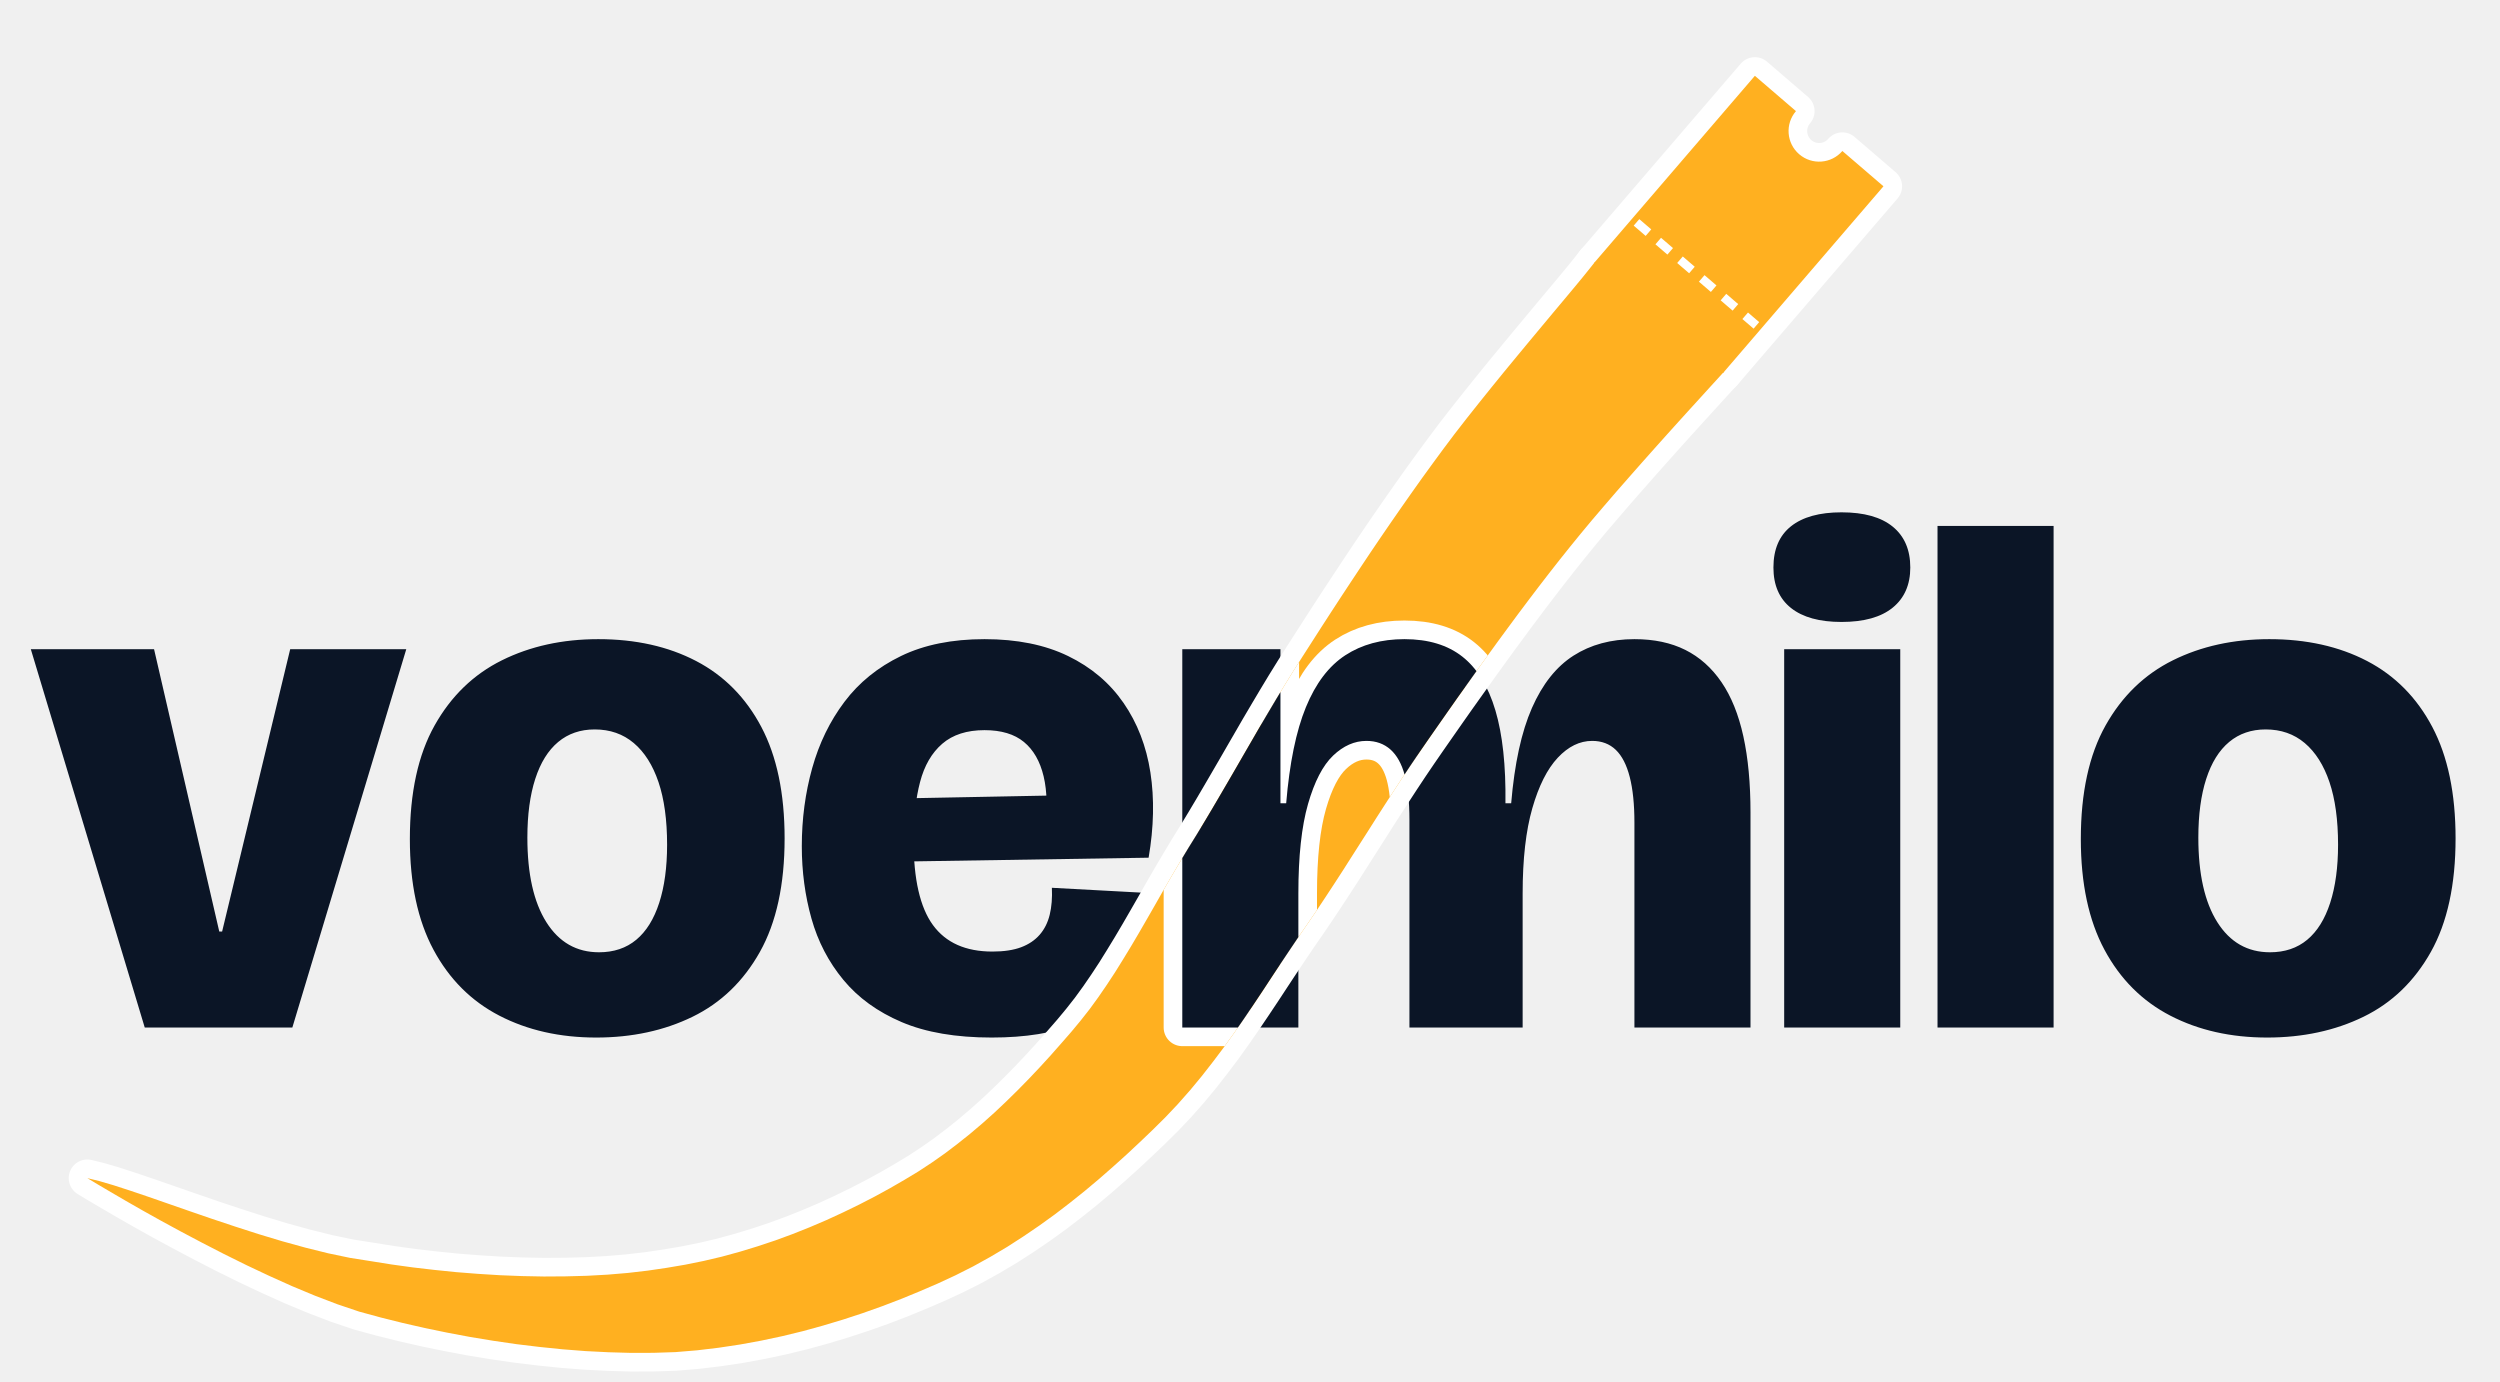
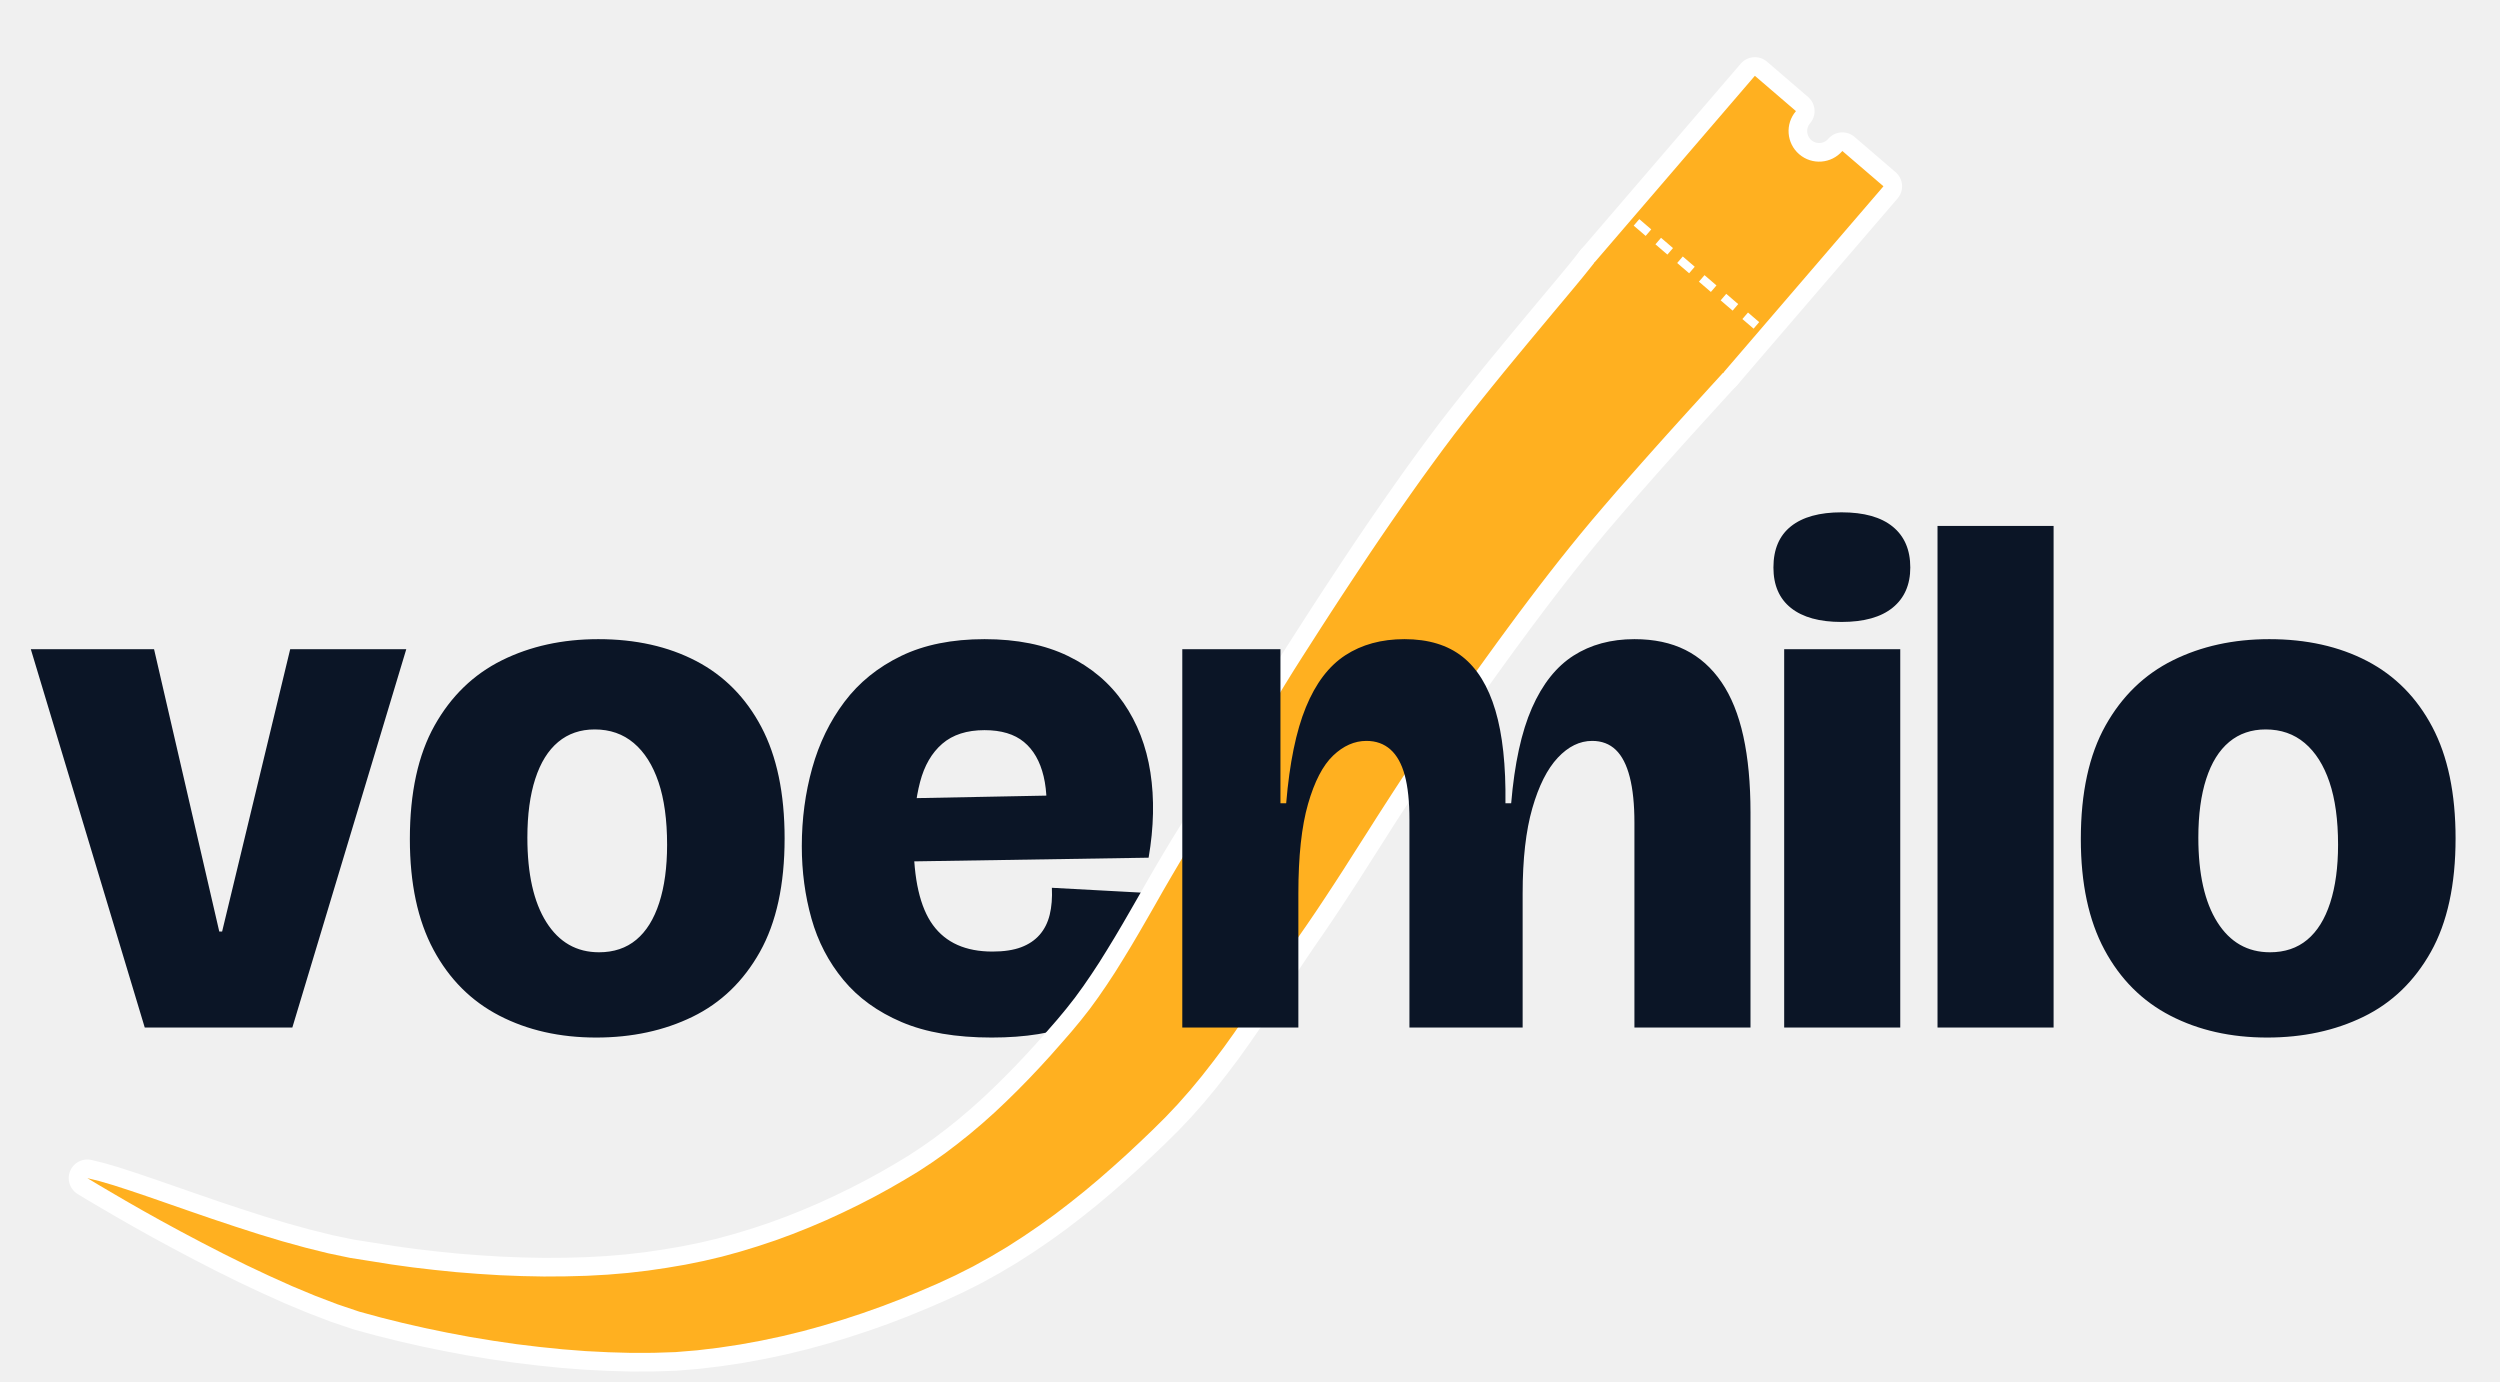
<svg xmlns="http://www.w3.org/2000/svg" viewBox="-40 -1434 3489 1928">
-   <defs>
-     <clipPath id="voo">
-       <path d="M 81.9 210.2 L 96.5 219.0 L 114.5 229.6 L 135.4 241.8 L 159.0 255.3 L 184.8 269.7 L 212.6 284.8 L 241.9 300.3 L 272.4 316.0 L 303.7 331.5 L 335.5 346.5 L 367.5 360.9 L 399.4 374.2 L 430.8 386.2 L 461.3 396.5 L 491.4 404.7 L 521.9 412.3 L 552.9 419.4 L 584.4 425.9 L 616.3 431.9 L 648.5 437.2 L 680.7 441.9 L 713.0 445.8 L 745.3 449.1 L 777.4 451.6 L 809.3 453.2 L 840.9 454.1 L 872.0 454.0 L 902.7 453.0 L 932.9 450.5 L 963.0 446.9 L 992.8 442.4 L 1022.3 437.0 L 1051.5 430.8 L 1080.3 423.8 L 1108.6 416.0 L 1136.6 407.6 L 1164.0 398.6 L 1191.0 389.0 L 1217.4 378.9 L 1243.2 368.3 L 1268.5 357.4 L 1293.3 345.9 L 1317.9 333.5 L 1342.1 320.1 L 1365.7 306.1 L 1388.5 291.4 L 1410.8 276.2 L 1432.4 260.6 L 1453.4 244.5 L 1473.9 228.1 L 1493.8 211.4 L 1513.1 194.5 L 1532.0 177.5 L 1550.3 160.4 L 1568.2 143.3 L 1586.0 125.7 L 1603.7 107.0 L 1621.0 87.4 L 1637.3 67.7 L 1652.9 47.7 L 1667.9 27.8 L 1682.2 7.8 L 1695.9 -12.0 L 1709.2 -31.7 L 1722.2 -51.2 L 1734.8 -70.4 L 1747.2 -89.2 L 1759.5 -107.6 L 1771.6 -125.6 L 1784.0 -143.5 L 1796.8 -162.3 L 1809.5 -181.4 L 1821.9 -200.3 L 1834.1 -219.1 L 1846.0 -237.8 L 1857.8 -256.3 L 1869.5 -274.6 L 1881.1 -292.9 L 1892.8 -311.1 L 1904.5 -329.2 L 1916.3 -347.3 L 1928.3 -365.4 L 1940.5 -383.4 L 1953.2 -401.8 L 1966.3 -420.6 L 1979.8 -439.9 L 1993.5 -459.4 L 2007.4 -478.9 L 2021.4 -498.6 L 2035.6 -518.3 L 2049.8 -537.9 L 2064.2 -557.5 L 2078.6 -577.0 L 2093.1 -596.3 L 2107.6 -615.4 L 2122.1 -634.2 L 2136.6 -652.7 L 2151.0 -670.7 L 2165.8 -688.9 L 2181.6 -707.9 L 2198.4 -727.6 L 2215.8 -747.8 L 2233.5 -768.0 L 2251.3 -788.2 L 2268.9 -808.0 L 2286.0 -827.1 L 2302.5 -845.4 L 2318.0 -862.5 L 2332.4 -878.3 L 2345.4 -892.6 L 2356.8 -905.1 L 2366.1 -915.3 L 2186.2 -1068.8 L 2178.1 -1058.6 L 2168.1 -1046.2 L 2156.1 -1031.7 L 2142.5 -1015.4 L 2127.5 -997.5 L 2111.5 -978.3 L 2094.6 -958.0 L 2077.2 -937.0 L 2059.4 -915.4 L 2041.6 -893.5 L 2024.0 -871.6 L 2006.7 -849.8 L 1990.0 -828.3 L 1974.3 -807.4 L 1959.4 -787.1 L 1944.6 -766.7 L 1929.9 -746.0 L 1915.3 -725.2 L 1900.8 -704.3 L 1886.4 -683.3 L 1872.2 -662.3 L 1858.2 -641.3 L 1844.3 -620.3 L 1830.6 -599.5 L 1817.1 -578.8 L 1803.9 -558.4 L 1790.9 -538.1 L 1778.0 -518.0 L 1765.2 -497.8 L 1752.7 -477.6 L 1740.7 -457.7 L 1729.0 -438.0 L 1717.5 -418.5 L 1706.4 -399.3 L 1695.4 -380.3 L 1684.5 -361.4 L 1673.7 -342.8 L 1662.9 -324.3 L 1652.1 -305.9 L 1641.2 -287.6 L 1630.2 -269.4 L 1618.6 -250.7 L 1606.6 -230.8 L 1594.7 -210.6 L 1583.1 -190.6 L 1571.8 -170.7 L 1560.6 -151.2 L 1549.5 -132.0 L 1538.4 -113.2 L 1527.2 -94.8 L 1516.0 -76.8 L 1504.5 -59.3 L 1492.9 -42.4 L 1480.9 -25.9 L 1468.5 -10.1 L 1455.4 5.7 L 1441.1 22.1 L 1426.3 38.9 L 1411.1 55.5 L 1395.7 71.8 L 1380.0 87.8 L 1364.0 103.5 L 1347.7 118.9 L 1331.0 133.8 L 1313.9 148.3 L 1296.5 162.2 L 1278.7 175.7 L 1260.5 188.5 L 1241.8 200.8 L 1222.4 212.5 L 1202.0 224.3 L 1180.8 235.9 L 1158.9 247.2 L 1136.5 258.1 L 1113.5 268.7 L 1090.1 278.7 L 1066.3 288.2 L 1042.1 297.1 L 1017.5 305.3 L 992.6 312.9 L 967.4 319.8 L 941.9 325.8 L 916.3 331.0 L 890.4 335.4 L 863.9 339.3 L 836.4 342.5 L 808.0 344.9 L 778.9 346.5 L 749.2 347.3 L 719.1 347.5 L 688.6 346.9 L 658.0 345.7 L 627.3 343.8 L 596.7 341.4 L 566.3 338.3 L 536.2 334.8 L 506.5 330.7 L 477.7 326.1 L 448.6 321.5 L 418.0 315.1 L 386.2 307.2 L 353.6 298.2 L 320.8 288.3 L 288.2 277.8 L 256.1 267.1 L 225.0 256.4 L 195.4 246.1 L 167.5 236.4 L 141.8 227.7 L 118.7 220.2 L 98.6 214.3 L 81.9 210.2 Z" />
-       <path d="M -2 -118.3 L 341.6 -118.3 L 341.6 -42.7 A 42.7 42.7 0 0 0 341.6 42.7 L 341.6 118.3 L -2 118.3 Z" transform="translate(2276.2 -992.0) rotate(-49.33)" />
-     </clipPath>
-   </defs>
-   <path d="M162.0 0 3.0 -528H175.0L266.0 -134H270.0L365.0 -528H527.0L368.0 0ZM792.0 14Q716.0 14 657.0 -16.5Q598.0 -47 565.0 -108.5Q532.0 -170 532.0 -263Q532.0 -360 566.5 -421.5Q601.0 -483 660.5 -512.5Q720.0 -542 795.0 -542Q873.0 -542 931.5 -511.5Q990.0 -481 1022.5 -419.5Q1055.0 -358 1055.0 -264Q1055.0 -167 1020.5 -105.5Q986.0 -44 926.5 -15.0Q867.0 14 792.0 14ZM796.0 -105Q827.0 -105 848.0 -122.5Q869.0 -140 880.0 -174.0Q891.0 -208 891.0 -255Q891.0 -307 879.0 -342.5Q867.0 -378 844.5 -397.0Q822.0 -416 790.0 -416Q760.0 -416 739.0 -398.5Q718.0 -381 707.0 -347.0Q696.0 -313 696.0 -265Q696.0 -189 722.5 -147.0Q749.0 -105 796.0 -105ZM1344.0 14Q1269.0 14 1218.5 -7.5Q1168.0 -29 1137.0 -66.5Q1106.0 -104 1092.5 -152.0Q1079.0 -200 1079.0 -253Q1079.0 -310 1093.5 -362.0Q1108.0 -414 1138.5 -454.5Q1169.0 -495 1217.5 -518.5Q1266.0 -542 1334.0 -542Q1402.0 -542 1450.5 -518.5Q1499.0 -495 1528.0 -453.0Q1557.0 -411 1565.5 -356.0Q1574.0 -301 1563.0 -237L1180.0 -231V-319L1439.0 -324L1418.0 -273Q1424.0 -319 1416.5 -350.5Q1409.0 -382 1389.0 -398.5Q1369.0 -415 1334.0 -415Q1297.0 -415 1275.0 -396.0Q1253.0 -377 1244.0 -342.5Q1235.0 -308 1235.0 -261Q1235.0 -180 1262.0 -143.0Q1289.0 -106 1345.0 -106Q1369.0 -106 1385.0 -112.0Q1401.0 -118 1411.0 -129.5Q1421.0 -141 1425.0 -157.5Q1429.0 -174 1428.0 -195L1576.0 -187Q1579.0 -154 1569.5 -119.0Q1560.0 -84 1534.0 -54.0Q1508.0 -24 1461.5 -5.0Q1415.0 14 1344.0 14ZM2450.0 0V-528H2612.0V0ZM2530.0 -566Q2484.0 -566 2459.5 -585.5Q2435.0 -605 2435.0 -642Q2435.0 -680 2459.5 -699.5Q2484.0 -719 2530.0 -719Q2577.0 -719 2601.5 -699.0Q2626.0 -679 2626.0 -642Q2626.0 -606 2601.5 -586.0Q2577.0 -566 2530.0 -566ZM2664.0 0V-700H2826.0V0ZM3124.0 14Q3048.0 14 2989.0 -16.5Q2930.0 -47 2897.0 -108.5Q2864.0 -170 2864.0 -263Q2864.0 -360 2898.5 -421.5Q2933.0 -483 2992.5 -512.5Q3052.0 -542 3127.0 -542Q3205.0 -542 3263.5 -511.5Q3322.0 -481 3354.5 -419.5Q3387.0 -358 3387.0 -264Q3387.0 -167 3352.5 -105.5Q3318.0 -44 3258.5 -15.0Q3199.0 14 3124.0 14ZM3128.0 -105Q3159.0 -105 3180.0 -122.5Q3201.0 -140 3212.0 -174.0Q3223.0 -208 3223.0 -255Q3223.0 -307 3211.0 -342.5Q3199.0 -378 3176.5 -397.0Q3154.0 -416 3122.0 -416Q3092.0 -416 3071.0 -398.5Q3050.0 -381 3039.0 -347.0Q3028.0 -313 3028.0 -265Q3028.0 -189 3054.5 -147.0Q3081.0 -105 3128.0 -105ZM1610.0 0V-293V-528H1747.0V-313H1755.0Q1762.0 -397 1782.5 -447.0Q1803.0 -497 1837.5 -519.5Q1872.0 -542 1920.0 -542Q1970.0 -542 2001.0 -517.5Q2032.0 -493 2047.0 -442.5Q2062.0 -392 2061.0 -313H2069.0Q2076.0 -396 2098.0 -446.0Q2120.0 -496 2156.0 -519.0Q2192.0 -542 2241.0 -542Q2282.0 -542 2312.0 -527.0Q2342.0 -512 2362.5 -482.0Q2383.0 -452 2393.0 -406.5Q2403.0 -361 2403.0 -300V0H2241.0V-286Q2241.0 -324 2234.5 -349.5Q2228.0 -375 2215.0 -387.5Q2202.0 -400 2182.0 -400Q2156.0 -400 2134.0 -376.5Q2112.0 -353 2098.5 -306.0Q2085.0 -259 2085.0 -187V0H1927.0V-290Q1927.0 -328 1920.5 -352.0Q1914.0 -376 1900.5 -388.0Q1887.0 -400 1867.0 -400Q1842.0 -400 1820.5 -379.5Q1799.0 -359 1785.5 -312.0Q1772.0 -265 1772.0 -187V0Z" fill="#0b1526" />
+   <path d="M162.0 0 3.0 -528H175.0L266.0 -134H270.0L365.0 -528H527.0L368.0 0ZM792.0 14Q716.0 14 657.0 -16.5Q598.0 -47 565.0 -108.5Q532.0 -170 532.0 -263Q532.0 -360 566.5 -421.5Q601.0 -483 660.5 -512.5Q720.0 -542 795.0 -542Q873.0 -542 931.5 -511.5Q990.0 -481 1022.5 -419.5Q1055.0 -358 1055.0 -264Q1055.0 -167 1020.5 -105.5Q986.0 -44 926.5 -15.0Q867.0 14 792.0 14ZM796.0 -105Q827.0 -105 848.0 -122.5Q869.0 -140 880.0 -174.0Q891.0 -208 891.0 -255Q891.0 -307 879.0 -342.5Q867.0 -378 844.5 -397.0Q822.0 -416 790.0 -416Q760.0 -416 739.0 -398.5Q718.0 -381 707.0 -347.0Q696.0 -313 696.0 -265Q696.0 -189 722.5 -147.0Q749.0 -105 796.0 -105ZM1344.0 14Q1269.0 14 1218.5 -7.5Q1168.0 -29 1137.0 -66.5Q1106.0 -104 1092.5 -152.0Q1079.0 -200 1079.0 -253Q1079.0 -310 1093.5 -362.0Q1108.0 -414 1138.5 -454.5Q1169.0 -495 1217.5 -518.5Q1266.0 -542 1334.0 -542Q1402.0 -542 1450.5 -518.5Q1499.0 -495 1528.0 -453.0Q1557.0 -411 1565.5 -356.0Q1574.0 -301 1563.0 -237L1180.0 -231V-319L1439.0 -324L1418.0 -273Q1424.0 -319 1416.5 -350.5Q1409.0 -382 1389.0 -398.5Q1369.0 -415 1334.0 -415Q1297.0 -415 1275.0 -396.0Q1253.0 -377 1244.0 -342.5Q1235.0 -308 1235.0 -261Q1235.0 -180 1262.0 -143.0Q1289.0 -106 1345.0 -106Q1369.0 -106 1385.0 -112.0Q1401.0 -118 1411.0 -129.5Q1421.0 -141 1425.0 -157.5Q1429.0 -174 1428.0 -195L1576.0 -187Q1579.0 -154 1569.5 -119.0Q1560.0 -84 1534.0 -54.0Q1508.0 -24 1461.5 -5.0Q1415.0 14 1344.0 14ZM2450.0 0V-528H2612.0V0ZM2530.0 -566Q2484.0 -566 2459.5 -585.5Q2435.0 -605 2435.0 -642Q2435.0 -680 2459.5 -699.5Q2484.0 -719 2530.0 -719Q2577.0 -719 2601.5 -699.0Q2626.0 -679 2626.0 -642Q2626.0 -606 2601.5 -586.0Q2577.0 -566 2530.0 -566ZM2664.0 0V-700H2826.0V0ZM3124.0 14Q3048.0 14 2989.0 -16.5Q2930.0 -47 2897.0 -108.5Q2864.0 -170 2864.0 -263Q2864.0 -360 2898.5 -421.5Q2933.0 -483 2992.5 -512.5Q3052.0 -542 3127.0 -542Q3205.0 -542 3263.5 -511.5Q3322.0 -481 3354.5 -419.5Q3387.0 -358 3387.0 -264Q3387.0 -167 3352.5 -105.5Q3318.0 -44 3258.5 -15.0Q3199.0 14 3124.0 14ZM3128.0 -105Q3159.0 -105 3180.0 -122.5Q3201.0 -140 3212.0 -174.0Q3223.0 -208 3223.0 -255Q3223.0 -307 3211.0 -342.5Q3199.0 -378 3176.5 -397.0Q3154.0 -416 3122.0 -416Q3092.0 -416 3071.0 -398.5Q3050.0 -381 3039.0 -347.0Q3028.0 -313 3028.0 -265Q3028.0 -189 3054.5 -147.0Q3081.0 -105 3128.0 -105Z" fill="#0b1526" />
  <path d="M 81.9 210.2 L 96.5 219.0 L 114.5 229.6 L 135.4 241.8 L 159.0 255.3 L 184.8 269.7 L 212.6 284.8 L 241.9 300.3 L 272.4 316.0 L 303.7 331.5 L 335.5 346.5 L 367.5 360.9 L 399.4 374.2 L 430.8 386.2 L 461.3 396.5 L 491.4 404.7 L 521.9 412.3 L 552.9 419.4 L 584.4 425.9 L 616.3 431.9 L 648.5 437.2 L 680.7 441.9 L 713.0 445.8 L 745.3 449.1 L 777.4 451.6 L 809.3 453.2 L 840.9 454.1 L 872.0 454.0 L 902.7 453.0 L 932.9 450.5 L 963.0 446.9 L 992.8 442.4 L 1022.3 437.0 L 1051.5 430.8 L 1080.3 423.8 L 1108.6 416.0 L 1136.6 407.6 L 1164.0 398.6 L 1191.0 389.0 L 1217.4 378.9 L 1243.2 368.3 L 1268.5 357.4 L 1293.3 345.9 L 1317.9 333.5 L 1342.1 320.1 L 1365.7 306.1 L 1388.5 291.4 L 1410.8 276.2 L 1432.4 260.6 L 1453.4 244.5 L 1473.9 228.1 L 1493.8 211.4 L 1513.1 194.5 L 1532.0 177.5 L 1550.3 160.4 L 1568.2 143.3 L 1586.0 125.7 L 1603.7 107.0 L 1621.0 87.4 L 1637.3 67.7 L 1652.9 47.7 L 1667.9 27.8 L 1682.2 7.8 L 1695.9 -12.0 L 1709.2 -31.7 L 1722.2 -51.2 L 1734.8 -70.4 L 1747.2 -89.2 L 1759.5 -107.6 L 1771.6 -125.6 L 1784.0 -143.5 L 1796.8 -162.3 L 1809.5 -181.4 L 1821.9 -200.3 L 1834.1 -219.1 L 1846.0 -237.8 L 1857.8 -256.3 L 1869.5 -274.6 L 1881.1 -292.9 L 1892.8 -311.1 L 1904.5 -329.2 L 1916.3 -347.3 L 1928.3 -365.4 L 1940.5 -383.4 L 1953.2 -401.8 L 1966.3 -420.6 L 1979.8 -439.9 L 1993.5 -459.4 L 2007.4 -478.9 L 2021.4 -498.6 L 2035.6 -518.3 L 2049.8 -537.9 L 2064.2 -557.5 L 2078.6 -577.0 L 2093.1 -596.3 L 2107.6 -615.4 L 2122.1 -634.2 L 2136.6 -652.7 L 2151.0 -670.7 L 2165.8 -688.9 L 2181.6 -707.9 L 2198.4 -727.6 L 2215.8 -747.8 L 2233.5 -768.0 L 2251.3 -788.2 L 2268.9 -808.0 L 2286.0 -827.1 L 2302.5 -845.4 L 2318.0 -862.5 L 2332.4 -878.3 L 2345.4 -892.6 L 2356.8 -905.1 L 2366.1 -915.3 L 2186.2 -1068.8 L 2178.1 -1058.6 L 2168.1 -1046.2 L 2156.1 -1031.7 L 2142.5 -1015.4 L 2127.5 -997.5 L 2111.5 -978.3 L 2094.6 -958.0 L 2077.2 -937.0 L 2059.4 -915.4 L 2041.6 -893.5 L 2024.0 -871.6 L 2006.7 -849.8 L 1990.0 -828.3 L 1974.3 -807.4 L 1959.4 -787.1 L 1944.6 -766.7 L 1929.9 -746.0 L 1915.3 -725.2 L 1900.8 -704.3 L 1886.4 -683.3 L 1872.2 -662.3 L 1858.2 -641.3 L 1844.3 -620.3 L 1830.6 -599.5 L 1817.1 -578.8 L 1803.9 -558.4 L 1790.9 -538.1 L 1778.0 -518.0 L 1765.2 -497.8 L 1752.7 -477.6 L 1740.7 -457.7 L 1729.0 -438.0 L 1717.5 -418.5 L 1706.4 -399.3 L 1695.4 -380.3 L 1684.5 -361.4 L 1673.7 -342.8 L 1662.9 -324.3 L 1652.1 -305.9 L 1641.2 -287.6 L 1630.2 -269.4 L 1618.6 -250.7 L 1606.6 -230.8 L 1594.7 -210.6 L 1583.1 -190.6 L 1571.8 -170.7 L 1560.6 -151.2 L 1549.5 -132.0 L 1538.4 -113.2 L 1527.2 -94.8 L 1516.0 -76.8 L 1504.5 -59.3 L 1492.9 -42.4 L 1480.9 -25.9 L 1468.5 -10.1 L 1455.4 5.7 L 1441.1 22.1 L 1426.3 38.9 L 1411.1 55.5 L 1395.7 71.8 L 1380.0 87.8 L 1364.0 103.5 L 1347.7 118.9 L 1331.0 133.8 L 1313.9 148.3 L 1296.5 162.2 L 1278.7 175.7 L 1260.5 188.5 L 1241.8 200.8 L 1222.4 212.5 L 1202.0 224.3 L 1180.8 235.9 L 1158.9 247.2 L 1136.5 258.1 L 1113.5 268.7 L 1090.1 278.7 L 1066.3 288.2 L 1042.1 297.1 L 1017.5 305.3 L 992.6 312.9 L 967.4 319.8 L 941.9 325.8 L 916.3 331.0 L 890.4 335.4 L 863.9 339.3 L 836.4 342.5 L 808.0 344.9 L 778.9 346.5 L 749.2 347.3 L 719.1 347.5 L 688.6 346.9 L 658.0 345.7 L 627.3 343.8 L 596.7 341.4 L 566.3 338.3 L 536.2 334.8 L 506.5 330.7 L 477.7 326.1 L 448.6 321.5 L 418.0 315.1 L 386.2 307.2 L 353.6 298.2 L 320.8 288.3 L 288.2 277.8 L 256.1 267.1 L 225.0 256.4 L 195.4 246.1 L 167.5 236.4 L 141.8 227.7 L 118.7 220.2 L 98.6 214.3 L 81.9 210.2 Z" fill="#ffffff" stroke="#ffffff" stroke-width="52" stroke-linejoin="round" />
  <path d="M -2 -118.3 L 341.6 -118.3 L 341.6 -42.7 A 42.7 42.7 0 0 0 341.6 42.7 L 341.6 118.3 L -2 118.3 Z" transform="translate(2276.2 -992.0) rotate(-49.33)" fill="#ffffff" stroke="#ffffff" stroke-width="52" stroke-linejoin="round" />
  <path d="M 81.9 210.2 L 96.5 219.0 L 114.5 229.6 L 135.4 241.8 L 159.0 255.3 L 184.8 269.7 L 212.6 284.8 L 241.9 300.3 L 272.4 316.0 L 303.7 331.5 L 335.5 346.5 L 367.5 360.9 L 399.4 374.2 L 430.8 386.2 L 461.3 396.5 L 491.4 404.7 L 521.9 412.3 L 552.9 419.4 L 584.4 425.9 L 616.3 431.9 L 648.5 437.2 L 680.7 441.9 L 713.0 445.8 L 745.3 449.1 L 777.4 451.6 L 809.3 453.2 L 840.9 454.1 L 872.0 454.0 L 902.7 453.0 L 932.9 450.5 L 963.0 446.9 L 992.8 442.4 L 1022.3 437.0 L 1051.5 430.8 L 1080.3 423.8 L 1108.6 416.0 L 1136.6 407.6 L 1164.0 398.6 L 1191.0 389.0 L 1217.4 378.9 L 1243.2 368.3 L 1268.5 357.4 L 1293.3 345.9 L 1317.9 333.5 L 1342.1 320.1 L 1365.7 306.1 L 1388.5 291.4 L 1410.8 276.2 L 1432.4 260.6 L 1453.4 244.5 L 1473.9 228.1 L 1493.8 211.4 L 1513.1 194.5 L 1532.0 177.5 L 1550.3 160.4 L 1568.2 143.3 L 1586.0 125.7 L 1603.7 107.0 L 1621.0 87.4 L 1637.3 67.7 L 1652.9 47.7 L 1667.9 27.8 L 1682.2 7.8 L 1695.9 -12.0 L 1709.2 -31.7 L 1722.2 -51.2 L 1734.8 -70.4 L 1747.2 -89.2 L 1759.5 -107.6 L 1771.6 -125.6 L 1784.0 -143.5 L 1796.8 -162.3 L 1809.5 -181.4 L 1821.9 -200.3 L 1834.1 -219.1 L 1846.0 -237.8 L 1857.8 -256.3 L 1869.5 -274.6 L 1881.1 -292.9 L 1892.8 -311.1 L 1904.5 -329.2 L 1916.3 -347.3 L 1928.3 -365.4 L 1940.5 -383.4 L 1953.2 -401.8 L 1966.3 -420.6 L 1979.8 -439.9 L 1993.5 -459.4 L 2007.4 -478.9 L 2021.4 -498.6 L 2035.6 -518.3 L 2049.8 -537.9 L 2064.2 -557.5 L 2078.6 -577.0 L 2093.1 -596.3 L 2107.6 -615.4 L 2122.1 -634.2 L 2136.6 -652.7 L 2151.0 -670.7 L 2165.8 -688.9 L 2181.6 -707.9 L 2198.4 -727.6 L 2215.8 -747.8 L 2233.5 -768.0 L 2251.3 -788.2 L 2268.9 -808.0 L 2286.0 -827.1 L 2302.5 -845.4 L 2318.0 -862.5 L 2332.4 -878.3 L 2345.4 -892.6 L 2356.8 -905.1 L 2366.1 -915.3 L 2186.2 -1068.8 L 2178.1 -1058.6 L 2168.1 -1046.2 L 2156.1 -1031.7 L 2142.5 -1015.4 L 2127.5 -997.5 L 2111.5 -978.3 L 2094.6 -958.0 L 2077.2 -937.0 L 2059.4 -915.4 L 2041.6 -893.5 L 2024.0 -871.6 L 2006.7 -849.8 L 1990.0 -828.3 L 1974.3 -807.4 L 1959.4 -787.1 L 1944.6 -766.7 L 1929.9 -746.0 L 1915.3 -725.2 L 1900.8 -704.3 L 1886.4 -683.3 L 1872.2 -662.3 L 1858.2 -641.3 L 1844.3 -620.3 L 1830.6 -599.5 L 1817.1 -578.8 L 1803.9 -558.4 L 1790.9 -538.1 L 1778.0 -518.0 L 1765.2 -497.8 L 1752.7 -477.6 L 1740.7 -457.7 L 1729.0 -438.0 L 1717.5 -418.5 L 1706.4 -399.3 L 1695.4 -380.3 L 1684.5 -361.4 L 1673.7 -342.8 L 1662.9 -324.3 L 1652.1 -305.9 L 1641.2 -287.6 L 1630.2 -269.4 L 1618.6 -250.7 L 1606.6 -230.8 L 1594.7 -210.6 L 1583.1 -190.6 L 1571.8 -170.7 L 1560.6 -151.2 L 1549.5 -132.0 L 1538.4 -113.2 L 1527.2 -94.8 L 1516.0 -76.8 L 1504.5 -59.3 L 1492.9 -42.4 L 1480.9 -25.9 L 1468.5 -10.1 L 1455.4 5.7 L 1441.1 22.1 L 1426.3 38.9 L 1411.1 55.5 L 1395.7 71.8 L 1380.0 87.8 L 1364.0 103.5 L 1347.7 118.9 L 1331.0 133.8 L 1313.9 148.3 L 1296.5 162.2 L 1278.7 175.7 L 1260.5 188.5 L 1241.8 200.8 L 1222.4 212.5 L 1202.0 224.3 L 1180.8 235.9 L 1158.9 247.2 L 1136.5 258.1 L 1113.5 268.7 L 1090.1 278.7 L 1066.3 288.2 L 1042.1 297.1 L 1017.5 305.3 L 992.6 312.9 L 967.4 319.8 L 941.9 325.8 L 916.3 331.0 L 890.4 335.4 L 863.9 339.3 L 836.4 342.5 L 808.0 344.9 L 778.9 346.5 L 749.2 347.3 L 719.1 347.5 L 688.6 346.9 L 658.0 345.7 L 627.3 343.8 L 596.7 341.4 L 566.3 338.3 L 536.2 334.8 L 506.5 330.7 L 477.7 326.1 L 448.6 321.5 L 418.0 315.1 L 386.2 307.2 L 353.6 298.2 L 320.8 288.3 L 288.2 277.8 L 256.1 267.1 L 225.0 256.4 L 195.4 246.1 L 167.5 236.4 L 141.8 227.7 L 118.7 220.2 L 98.6 214.3 L 81.9 210.2 Z" fill="#ffb020" />
  <path d="M -2 -118.3 L 341.6 -118.3 L 341.6 -42.7 A 42.7 42.7 0 0 0 341.6 42.7 L 341.6 118.3 L -2 118.3 Z" transform="translate(2276.2 -992.0) rotate(-49.33)" fill="#ffb020" />
  <path d="M 78.8 -110.3 L 78.8 110.3" transform="translate(2276.2 -992.0) rotate(-49.33)" stroke="#ffffff" stroke-width="12" stroke-dasharray="22 18" fill="none" />
-   <g clip-path="url(#voo)">
-     <path d="M1610.0 0V-293V-528H1747.0V-313H1755.0Q1762.0 -397 1782.5 -447.0Q1803.0 -497 1837.5 -519.5Q1872.0 -542 1920.0 -542Q1970.0 -542 2001.0 -517.5Q2032.0 -493 2047.0 -442.5Q2062.0 -392 2061.0 -313H2069.0Q2076.0 -396 2098.0 -446.0Q2120.0 -496 2156.0 -519.0Q2192.0 -542 2241.0 -542Q2282.0 -542 2312.0 -527.0Q2342.0 -512 2362.5 -482.0Q2383.0 -452 2393.0 -406.5Q2403.0 -361 2403.0 -300V0H2241.0V-286Q2241.0 -324 2234.5 -349.5Q2228.0 -375 2215.0 -387.5Q2202.0 -400 2182.0 -400Q2156.0 -400 2134.0 -376.5Q2112.0 -353 2098.5 -306.0Q2085.0 -259 2085.0 -187V0H1927.0V-290Q1927.0 -328 1920.5 -352.0Q1914.0 -376 1900.5 -388.0Q1887.0 -400 1867.0 -400Q1842.0 -400 1820.5 -379.5Q1799.0 -359 1785.5 -312.0Q1772.0 -265 1772.0 -187V0Z" fill="#0b1526" stroke="#ffffff" stroke-width="52" stroke-linejoin="round" paint-order="stroke" />
-   </g>
+   <path d="M1610.0 0V-293V-528H1747.0V-313H1755.0Q1762.0 -397 1782.5 -447.0Q1803.0 -497 1837.5 -519.5Q1872.0 -542 1920.0 -542Q1970.0 -542 2001.0 -517.5Q2032.0 -493 2047.0 -442.5Q2062.0 -392 2061.0 -313H2069.0Q2076.0 -396 2098.0 -446.0Q2120.0 -496 2156.0 -519.0Q2192.0 -542 2241.0 -542Q2282.0 -542 2312.0 -527.0Q2342.0 -512 2362.5 -482.0Q2383.0 -452 2393.0 -406.5Q2403.0 -361 2403.0 -300V0H2241.0V-286Q2241.0 -324 2234.5 -349.5Q2228.0 -375 2215.0 -387.5Q2202.0 -400 2182.0 -400Q2156.0 -400 2134.0 -376.5Q2112.0 -353 2098.5 -306.0Q2085.0 -259 2085.0 -187V0H1927.0V-290Q1927.0 -328 1920.5 -352.0Q1914.0 -376 1900.5 -388.0Q1887.0 -400 1867.0 -400Q1842.0 -400 1820.5 -379.5Q1799.0 -359 1785.5 -312.0Q1772.0 -265 1772.0 -187V0Z" fill="#0b1526" />
</svg>
